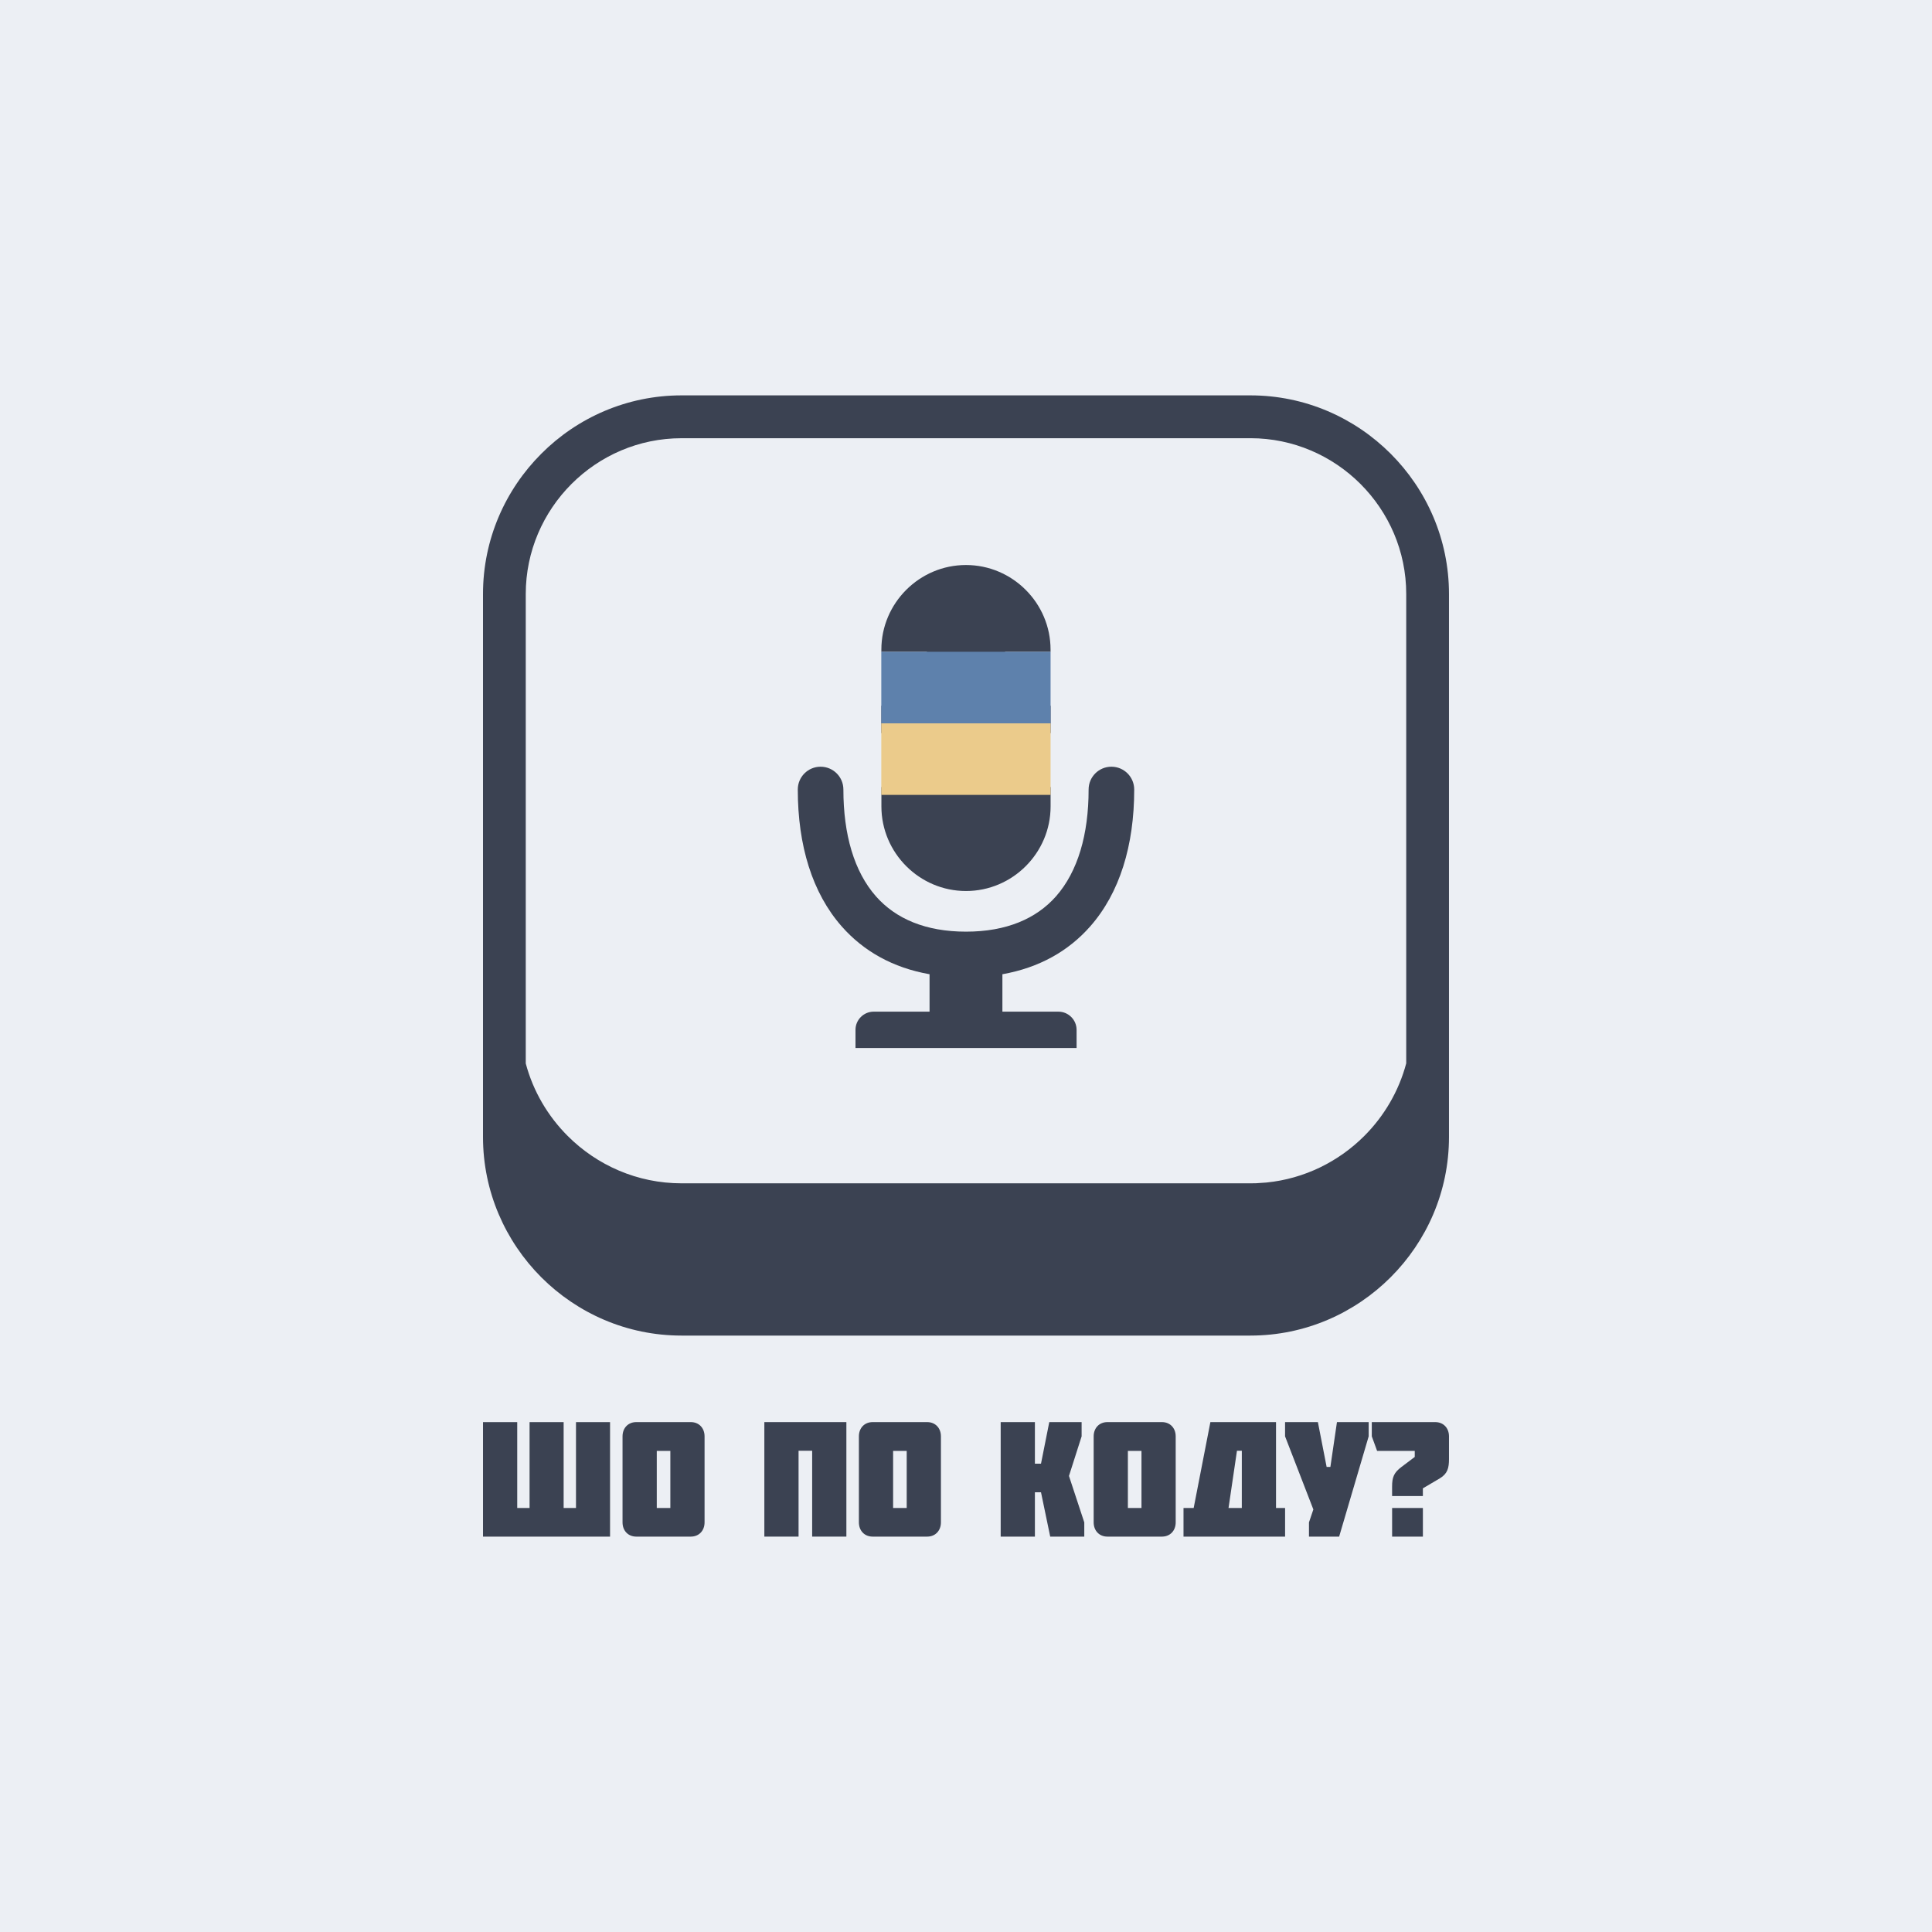
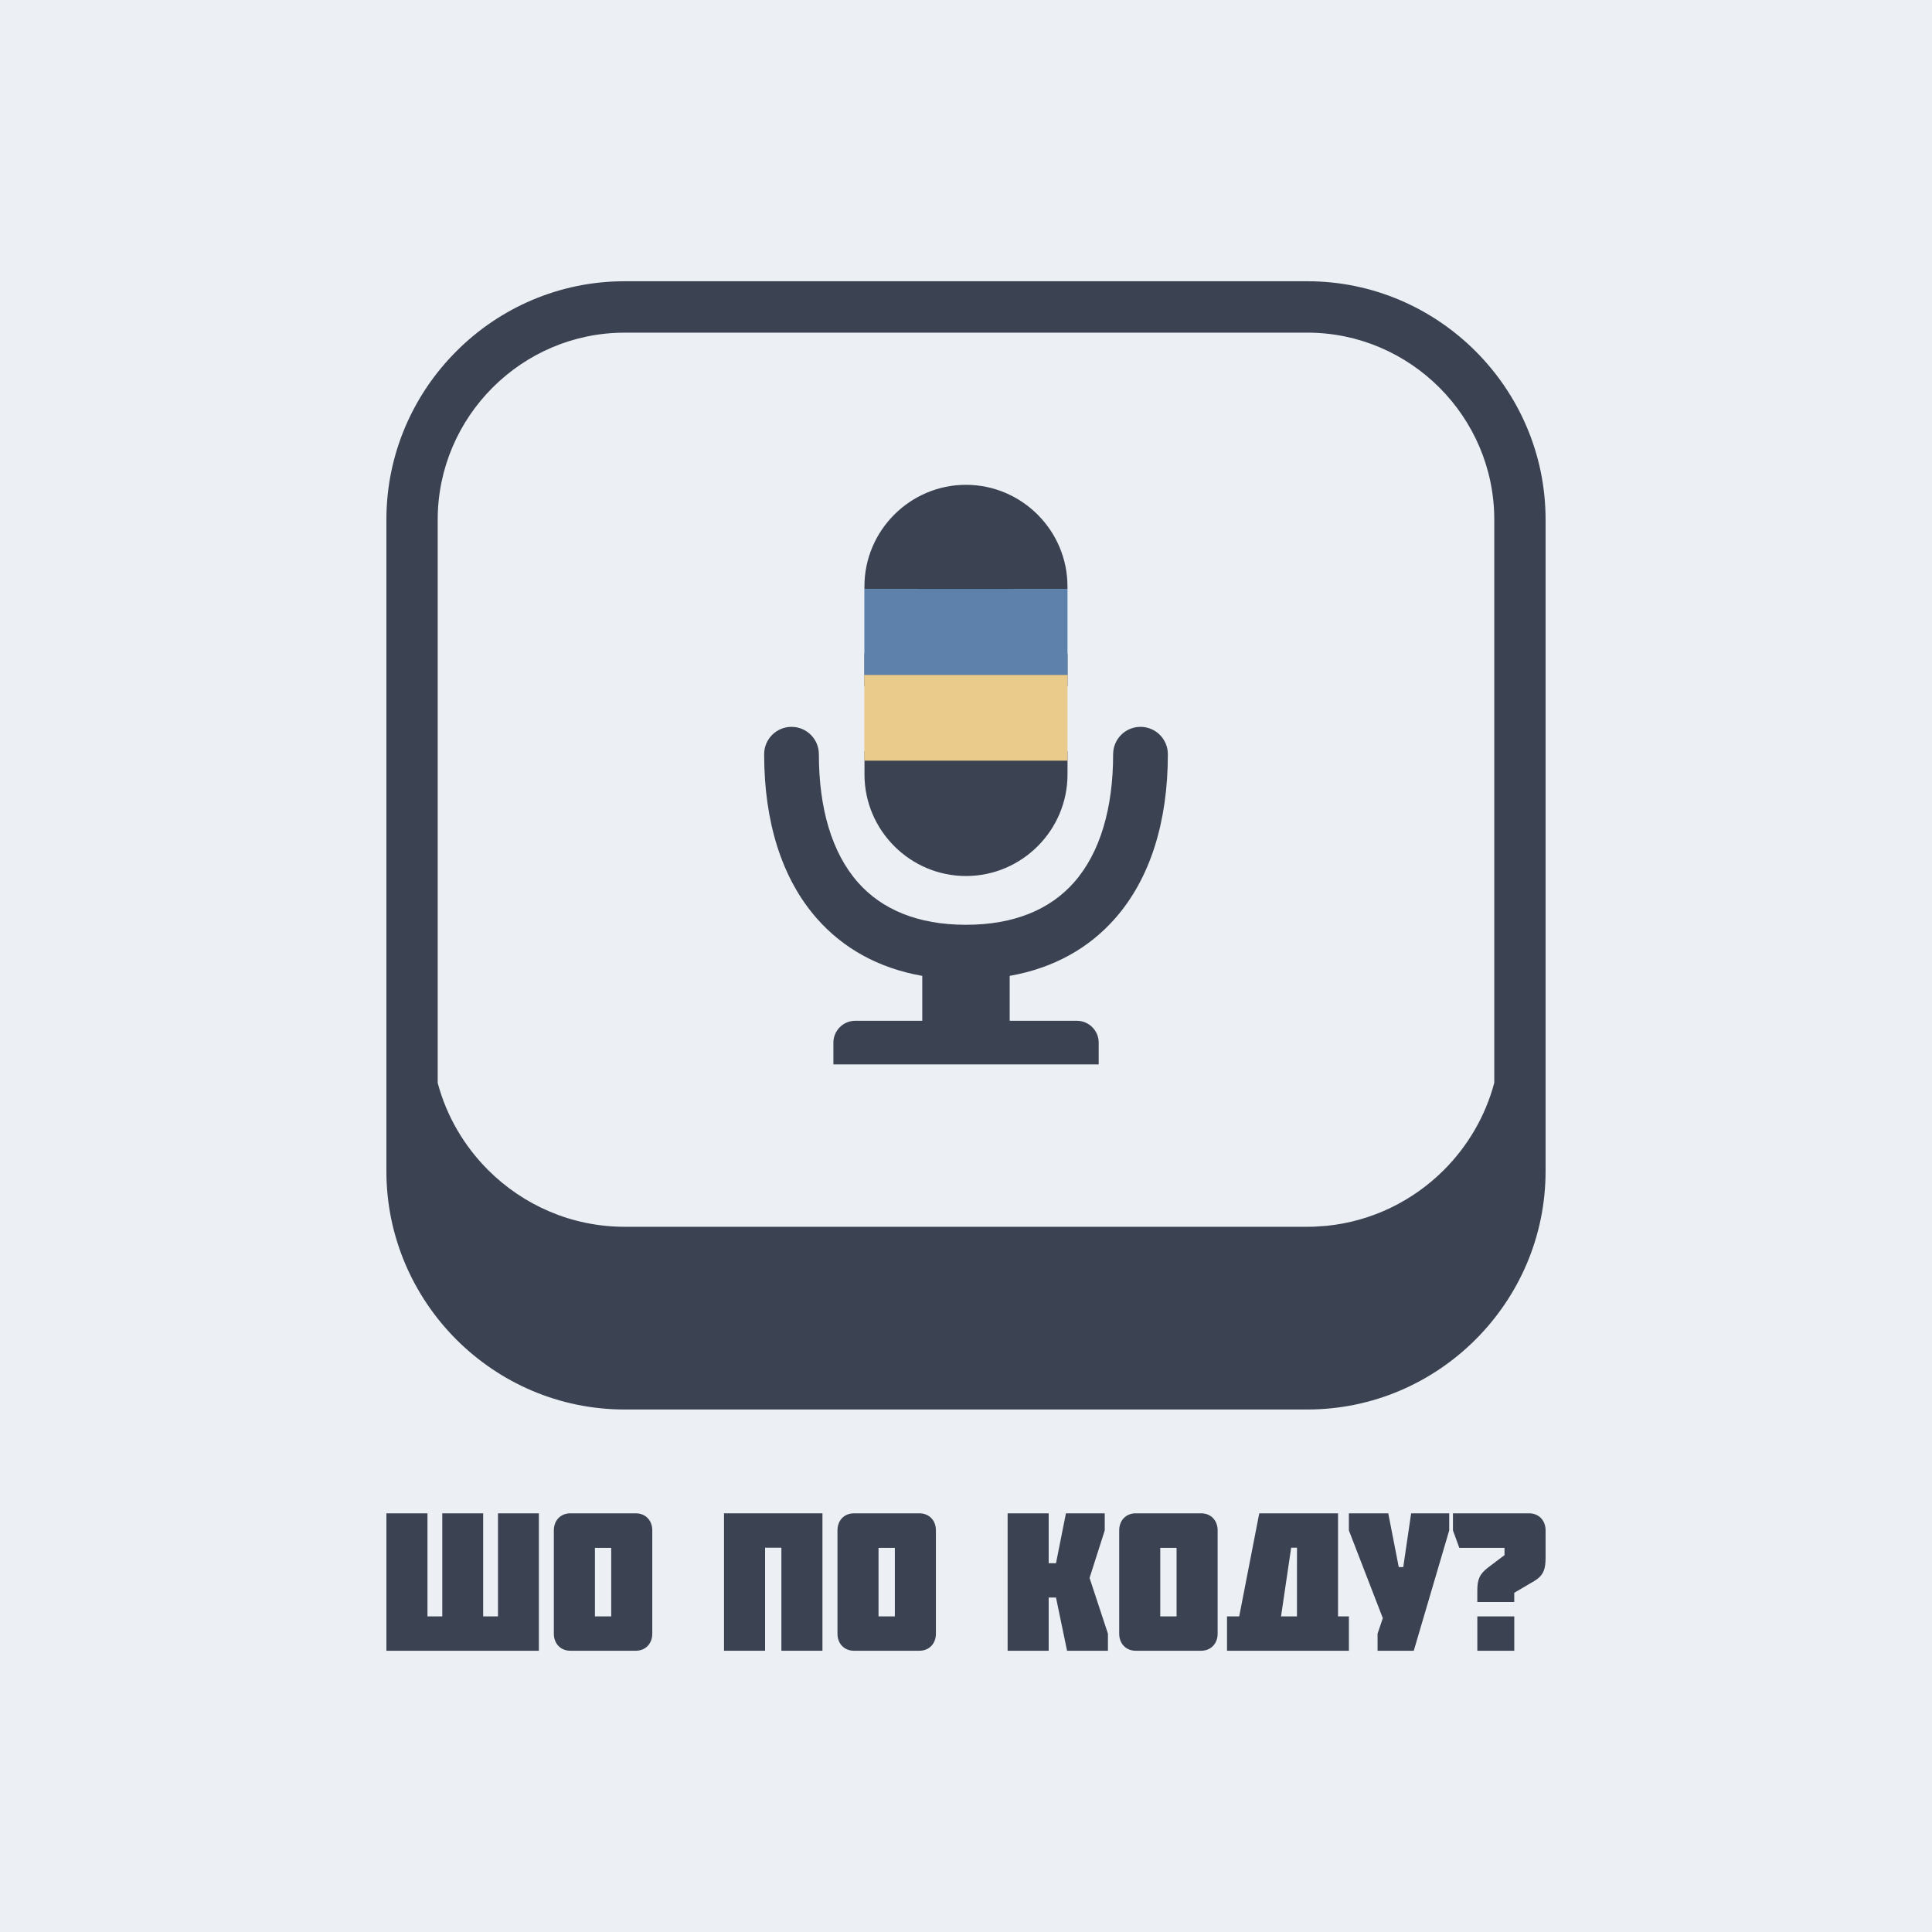
<svg xmlns="http://www.w3.org/2000/svg" width="100mm" height="100mm" viewBox="0 0 100 100" version="1.1" id="svg5" xml:space="preserve">
  <defs id="defs2">
    <rect x="1.001" y="132.807" width="376.925" height="112.314" id="rect34611" />
    <rect x="27.359" y="169.602" width="380.622" height="48.557" id="rect34356" />
    <clipPath clipPathUnits="userSpaceOnUse" id="clipPath5864">
      <path d="m 0,7190 v 9010 H 9010 V 7190 Z" id="path5862" />
    </clipPath>
    <clipPath clipPathUnits="userSpaceOnUse" id="clipPath5876">
      <path d="m 8990,7190 v 9010 h 9020 V 7190 Z" id="path5874" />
    </clipPath>
    <clipPath clipPathUnits="userSpaceOnUse" id="clipPath5888">
      <path d="m 17990,7190 v 9010 h 9010 V 7190 Z" id="path5886" />
    </clipPath>
    <clipPath clipPathUnits="userSpaceOnUse" id="clipPath5900">
      <path d="M 0,7210 H 11530 V 0 H 0 Z" id="path5898" />
    </clipPath>
    <clipPath clipPathUnits="userSpaceOnUse" id="clipPath5912">
      <path d="M 11510,0 V 7210 H 23050 V 0 Z" id="path5910" />
    </clipPath>
    <clipPath clipPathUnits="userSpaceOnUse" id="clipPath5924">
      <path d="m 23030,0 v 7210 h 3970 V 0 Z" id="path5922" />
    </clipPath>
    <clipPath clipPathUnits="userSpaceOnUse" id="clipPath5864-6">
      <path d="m 0,7190 v 9010 H 9010 V 7190 Z" id="path5862-7" />
    </clipPath>
    <clipPath clipPathUnits="userSpaceOnUse" id="clipPath5876-5">
      <path d="m 8990,7190 v 9010 h 9020 V 7190 Z" id="path5874-3" />
    </clipPath>
    <clipPath clipPathUnits="userSpaceOnUse" id="clipPath5888-5">
      <path d="m 17990,7190 v 9010 h 9010 V 7190 Z" id="path5886-6" />
    </clipPath>
    <clipPath clipPathUnits="userSpaceOnUse" id="clipPath5900-2">
      <path d="M 0,7210 H 11530 V 0 H 0 Z" id="path5898-9" />
    </clipPath>
    <clipPath clipPathUnits="userSpaceOnUse" id="clipPath5912-1">
      <path d="M 11510,0 V 7210 H 23050 V 0 Z" id="path5910-2" />
    </clipPath>
    <clipPath clipPathUnits="userSpaceOnUse" id="clipPath5924-7">
      <path d="m 23030,0 v 7210 h 3970 V 0 Z" id="path5922-0" />
    </clipPath>
  </defs>
  <rect style="fill:#eceff4;stroke-width:1.739;paint-order:fill markers stroke;fill-opacity:1" id="rect4131" x="0" y="0" width="100" height="100" />
-   <g id="g1200" transform="translate(0,0.4532195)">
+   <g id="g1200" transform="matrix(1.199999,0,0,1.199999,-9.99994,-9.456076)">
    <g aria-label="Шо по коду?" transform="matrix(0.9773819,0,0,1.023141,-5.6113521e-7,-1.0358333e-6)" id="text377" style="font-weight:bold;font-size:8.275px;font-family:Molot;-inkscape-font-specification:'Molot Bold';text-align:justify;word-spacing:-1.552px;fill:#3b4252;stroke-width:0.977;paint-order:fill markers stroke">
      <path d="m 76.247,74.347 c 0.414,-0.24 0.488,-0.521 0.488,-0.985 v -1.142 c 0,-0.422 -0.298,-0.72 -0.728,-0.72 h -3.36 v 0.72 l 0.281,0.736 h 1.994 v 0.306 l -0.712,0.513 c -0.389,0.281 -0.488,0.513 -0.488,0.985 v 0.48 h 1.63 v -0.389 z m -2.524,1.498 v 1.448 h 1.63 v -1.448 z" id="path339" />
      <path d="m 70.918,77.293 1.564,-5.073 v -0.72 h -1.68 l -0.348,2.267 h -0.199 l -0.463,-2.267 h -1.738 v 0.72 l 1.498,3.699 -0.232,0.654 v 0.72 z" id="path337" style="font-weight:bold;font-size:8.275px;font-family:Molot;-inkscape-font-specification:'Molot Bold';text-align:justify;word-spacing:-1.552px;fill:#3b4252;stroke-width:0.977;paint-order:fill markers stroke" />
      <path d="m 65.763,75.845 h -0.703 l 0.447,-2.896 h 0.257 z m -3.087,1.448 h 5.379 v -1.448 h -0.48 v -4.344 h -3.476 l -0.885,4.344 h -0.538 z" id="path335" style="font-weight:bold;font-size:8.275px;font-family:Molot;-inkscape-font-specification:'Molot Bold';text-align:justify;word-spacing:-1.552px;fill:#3b4252;stroke-width:0.977;paint-order:fill markers stroke" />
      <path d="m 60.45,72.957 v 2.888 h -0.72 v -2.888 z m 1.084,4.336 c 0.43,0 0.728,-0.298 0.728,-0.72 v -4.353 c 0,-0.422 -0.298,-0.72 -0.728,-0.72 H 58.646 c -0.43,0 -0.728,0.298 -0.728,0.72 v 4.353 c 0,0.422 0.298,0.72 0.728,0.72 z" id="path333" style="font-weight:bold;font-size:8.275px;font-family:Molot;-inkscape-font-specification:'Molot Bold';text-align:justify;word-spacing:-1.552px;fill:#3b4252;stroke-width:0.977;paint-order:fill markers stroke" />
      <path d="m 55.129,73.603 h -0.323 v -2.102 h -1.812 v 5.793 h 1.812 V 75.051 h 0.323 l 0.488,2.243 h 1.804 v -0.72 l -0.811,-2.35 0.67,-2.003 v -0.72 h -1.713 z" id="path331" style="font-weight:bold;font-size:8.275px;font-family:Molot;-inkscape-font-specification:'Molot Bold';text-align:justify;word-spacing:-1.552px;fill:#3b4252;stroke-width:0.977;paint-order:fill markers stroke" />
      <path d="m 48.017,72.957 v 2.888 H 47.297 v -2.888 z m 1.084,4.336 c 0.43,0 0.728,-0.298 0.728,-0.72 v -4.353 c 0,-0.422 -0.298,-0.72 -0.728,-0.72 h -2.888 c -0.43,0 -0.728,0.298 -0.728,0.72 v 4.353 c 0,0.422 0.298,0.72 0.728,0.72 z" id="path329" style="font-weight:bold;font-size:8.275px;font-family:Molot;-inkscape-font-specification:'Molot Bold';text-align:justify;word-spacing:-1.552px;fill:#3b4252;stroke-width:0.977;paint-order:fill markers stroke" />
      <path d="m 42.29,77.293 v -4.344 h 0.72 v 4.344 h 1.812 v -5.793 h -4.344 v 5.793 z" id="path327" style="font-weight:bold;font-size:8.275px;font-family:Molot;-inkscape-font-specification:'Molot Bold';text-align:justify;word-spacing:-1.552px;fill:#3b4252;stroke-width:0.977;paint-order:fill markers stroke" />
      <path d="m 35.5,72.957 v 2.888 H 34.781 v -2.888 z m 1.084,4.336 c 0.43,0 0.728,-0.298 0.728,-0.72 v -4.353 c 0,-0.422 -0.298,-0.72 -0.728,-0.72 h -2.888 c -0.43,0 -0.728,0.298 -0.728,0.72 v 4.353 c 0,0.422 0.298,0.72 0.728,0.72 z" id="path325" style="font-weight:bold;font-size:8.275px;font-family:Molot;-inkscape-font-specification:'Molot Bold';text-align:justify;word-spacing:-1.552px;fill:#3b4252;stroke-width:0.977;paint-order:fill markers stroke" />
      <path d="m 25.579,71.501 v 5.793 h 6.728 v -5.793 h -1.804 v 4.344 h -0.654 v -4.344 h -1.804 v 4.344 h -0.654 v -4.344 z" id="path323" style="font-weight:bold;font-size:8.275px;font-family:Molot;-inkscape-font-specification:'Molot Bold';text-align:justify;word-spacing:-1.552px;fill:#3b4252;stroke-width:0.977;paint-order:fill markers stroke" />
    </g>
    <g id="g2792-5" transform="matrix(0.2088071,0,0,0.2088036,40.66254,28.16087)">
      <path d="m 86.415,58.672 c 0,-3.128 -2.534,-5.652 -5.652,-5.652 -3.128,0 -5.652,2.534 -5.652,5.652 0,11.138 -2.67,20.337 -8.078,26.476 -4.901,5.554 -12.307,8.76 -22.315,8.76 -10.008,0 -17.413,-3.196 -22.315,-8.75 -5.418,-6.139 -8.078,-15.338 -8.078,-26.485 0,-3.128 -2.534,-5.652 -5.652,-5.652 -3.128,0 -5.652,2.534 -5.652,5.652 0,13.886 3.596,25.657 10.904,33.95 5.379,6.1 12.629,10.232 21.759,11.839 v 9.277 H 21.828 c -2.475,0 -4.502,2.027 -4.502,4.502 v 4.512 h 54.803 v -4.512 c 0,-2.475 -2.027,-4.502 -4.502,-4.502 H 53.741 v -9.277 C 62.872,102.844 70.112,98.722 75.501,92.612 82.809,84.329 86.415,72.558 86.415,58.672 Z M 44.708,3.022 c 11.537,0 20.97,9.442 20.97,20.97 v 0.546 H 54.404 v 13.36 h 11.284 v 6.802 H 54.404 v 13.36 h 11.284 v 4.804 c 0,11.537 -9.442,20.97 -20.97,20.97 -11.537,0 -20.97,-9.442 -20.97,-20.97 V 58.058 H 35.032 V 44.699 H 23.738 V 37.897 H 35.022 V 24.538 H 23.738 v -0.546 c 0,-11.528 9.433,-20.97 20.97,-20.97 z" id="path3022-6" style="fill:#3b4252;fill-opacity:1;stroke-width:0.974" />
      <g id="g2638-2" transform="matrix(2.098033,0,0,1.773842,13.23249,6.789658)" style="display:inline">
        <rect style="fill:#ebcb8b;fill-opacity:1;stroke-width:2.944;paint-order:fill markers stroke" id="rect1476-9" width="20" height="10" x="5" y="20" />
        <rect style="fill:#5e81ac;fill-opacity:1;stroke-width:2.944;paint-order:fill markers stroke" id="rect1476-3-1" width="20" height="10" x="5" y="10" />
      </g>
    </g>
    <path id="path4182" style="fill:#3b4252;fill-opacity:1;stroke-width:0.407" d="m 35.274,18.704 c -2.824,0 -5.396,1.155 -7.255,3.019 -1.864,1.864 -3.019,4.432 -3.019,7.26 v 28.108 c 0,2.828 1.156,5.395 3.015,7.259 1.864,1.864 4.431,3.019 7.259,3.019 h 29.447 c 2.828,0 5.395,-1.156 7.259,-3.019 1.864,-1.864 3.019,-4.431 3.019,-7.259 V 28.983 c 0,-2.828 -1.156,-5.396 -3.019,-7.26 -1.864,-1.864 -4.431,-3.019 -7.259,-3.019 z m 0,2.217 h 29.451 c 2.214,0 4.232,0.908 5.693,2.368 1.461,1.461 2.368,3.475 2.368,5.693 v 24.296 c -0.382,1.44 -1.147,2.735 -2.172,3.76 -1.326,1.326 -3.097,2.213 -5.062,2.409 l -0.541,0.037 c -0.094,0.004 -0.187,0.004 -0.285,0.004 H 35.278 c -2.295,0 -4.378,-0.936 -5.892,-2.449 -1.025,-1.025 -1.791,-2.315 -2.173,-3.756 V 28.983 c 0,-2.214 0.908,-4.232 2.368,-5.693 1.461,-1.461 3.475,-2.368 5.693,-2.368 z" transform="translate(0,1.307177)" />
  </g>
</svg>
